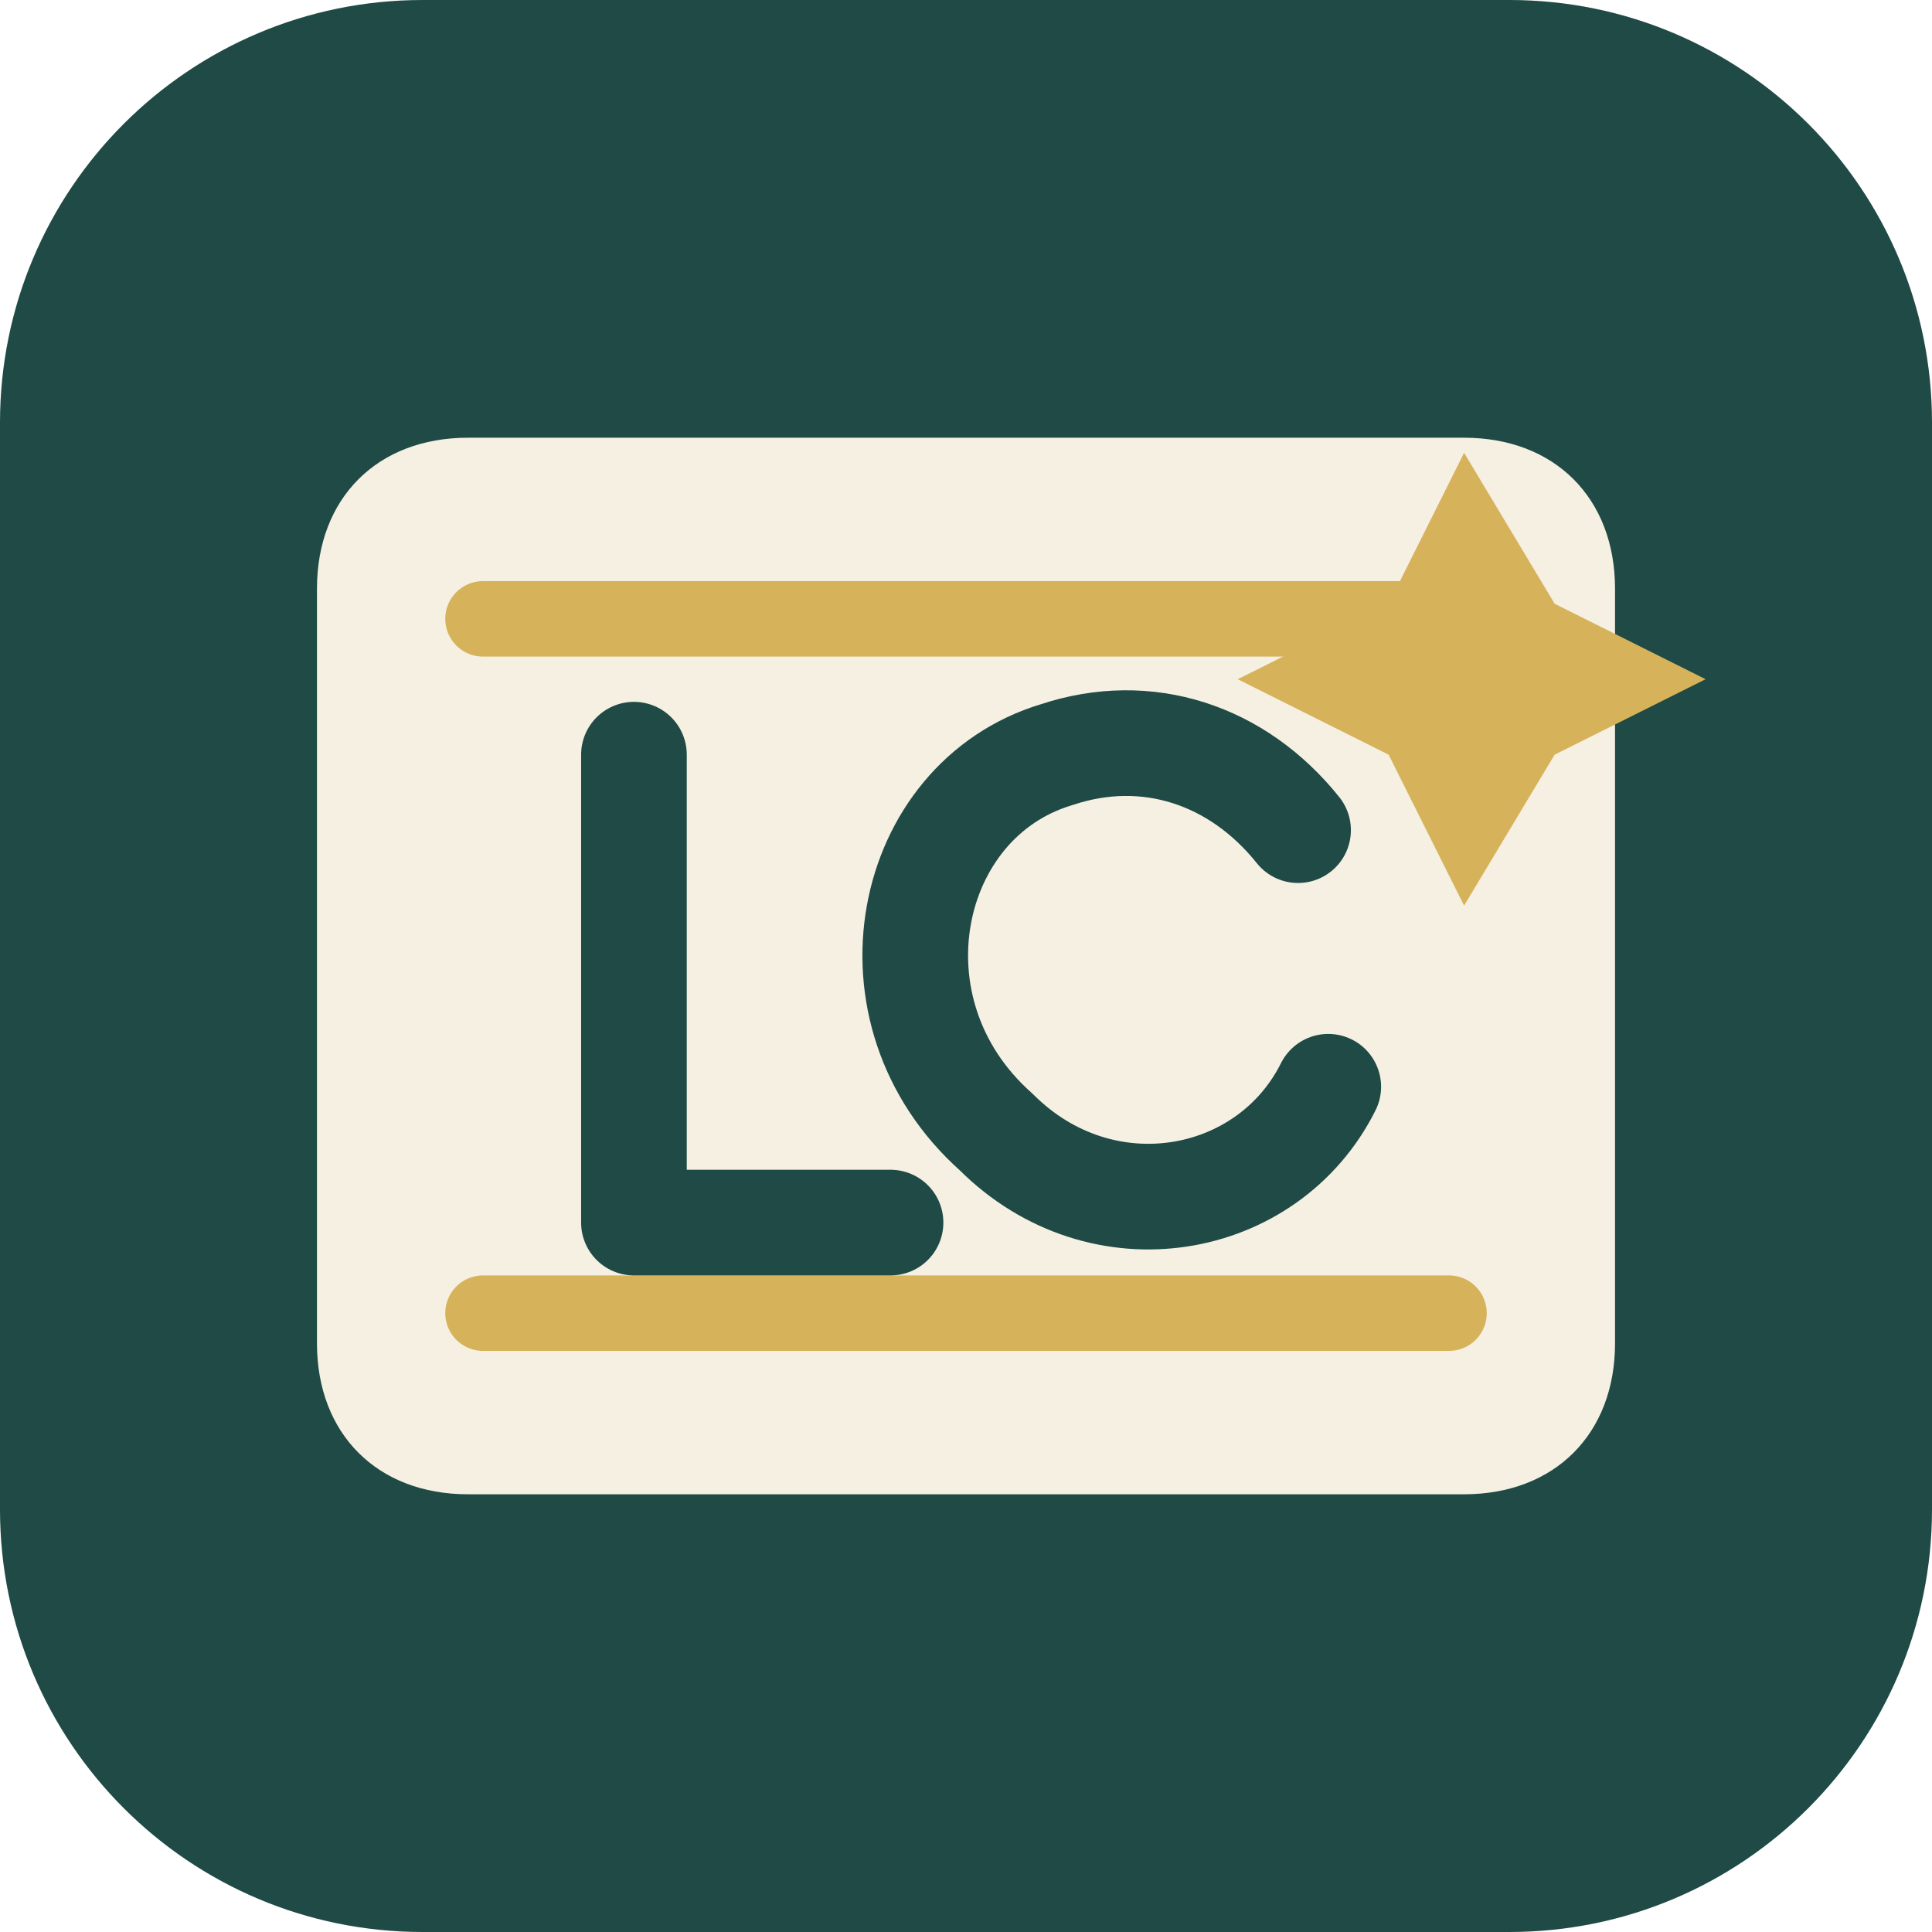
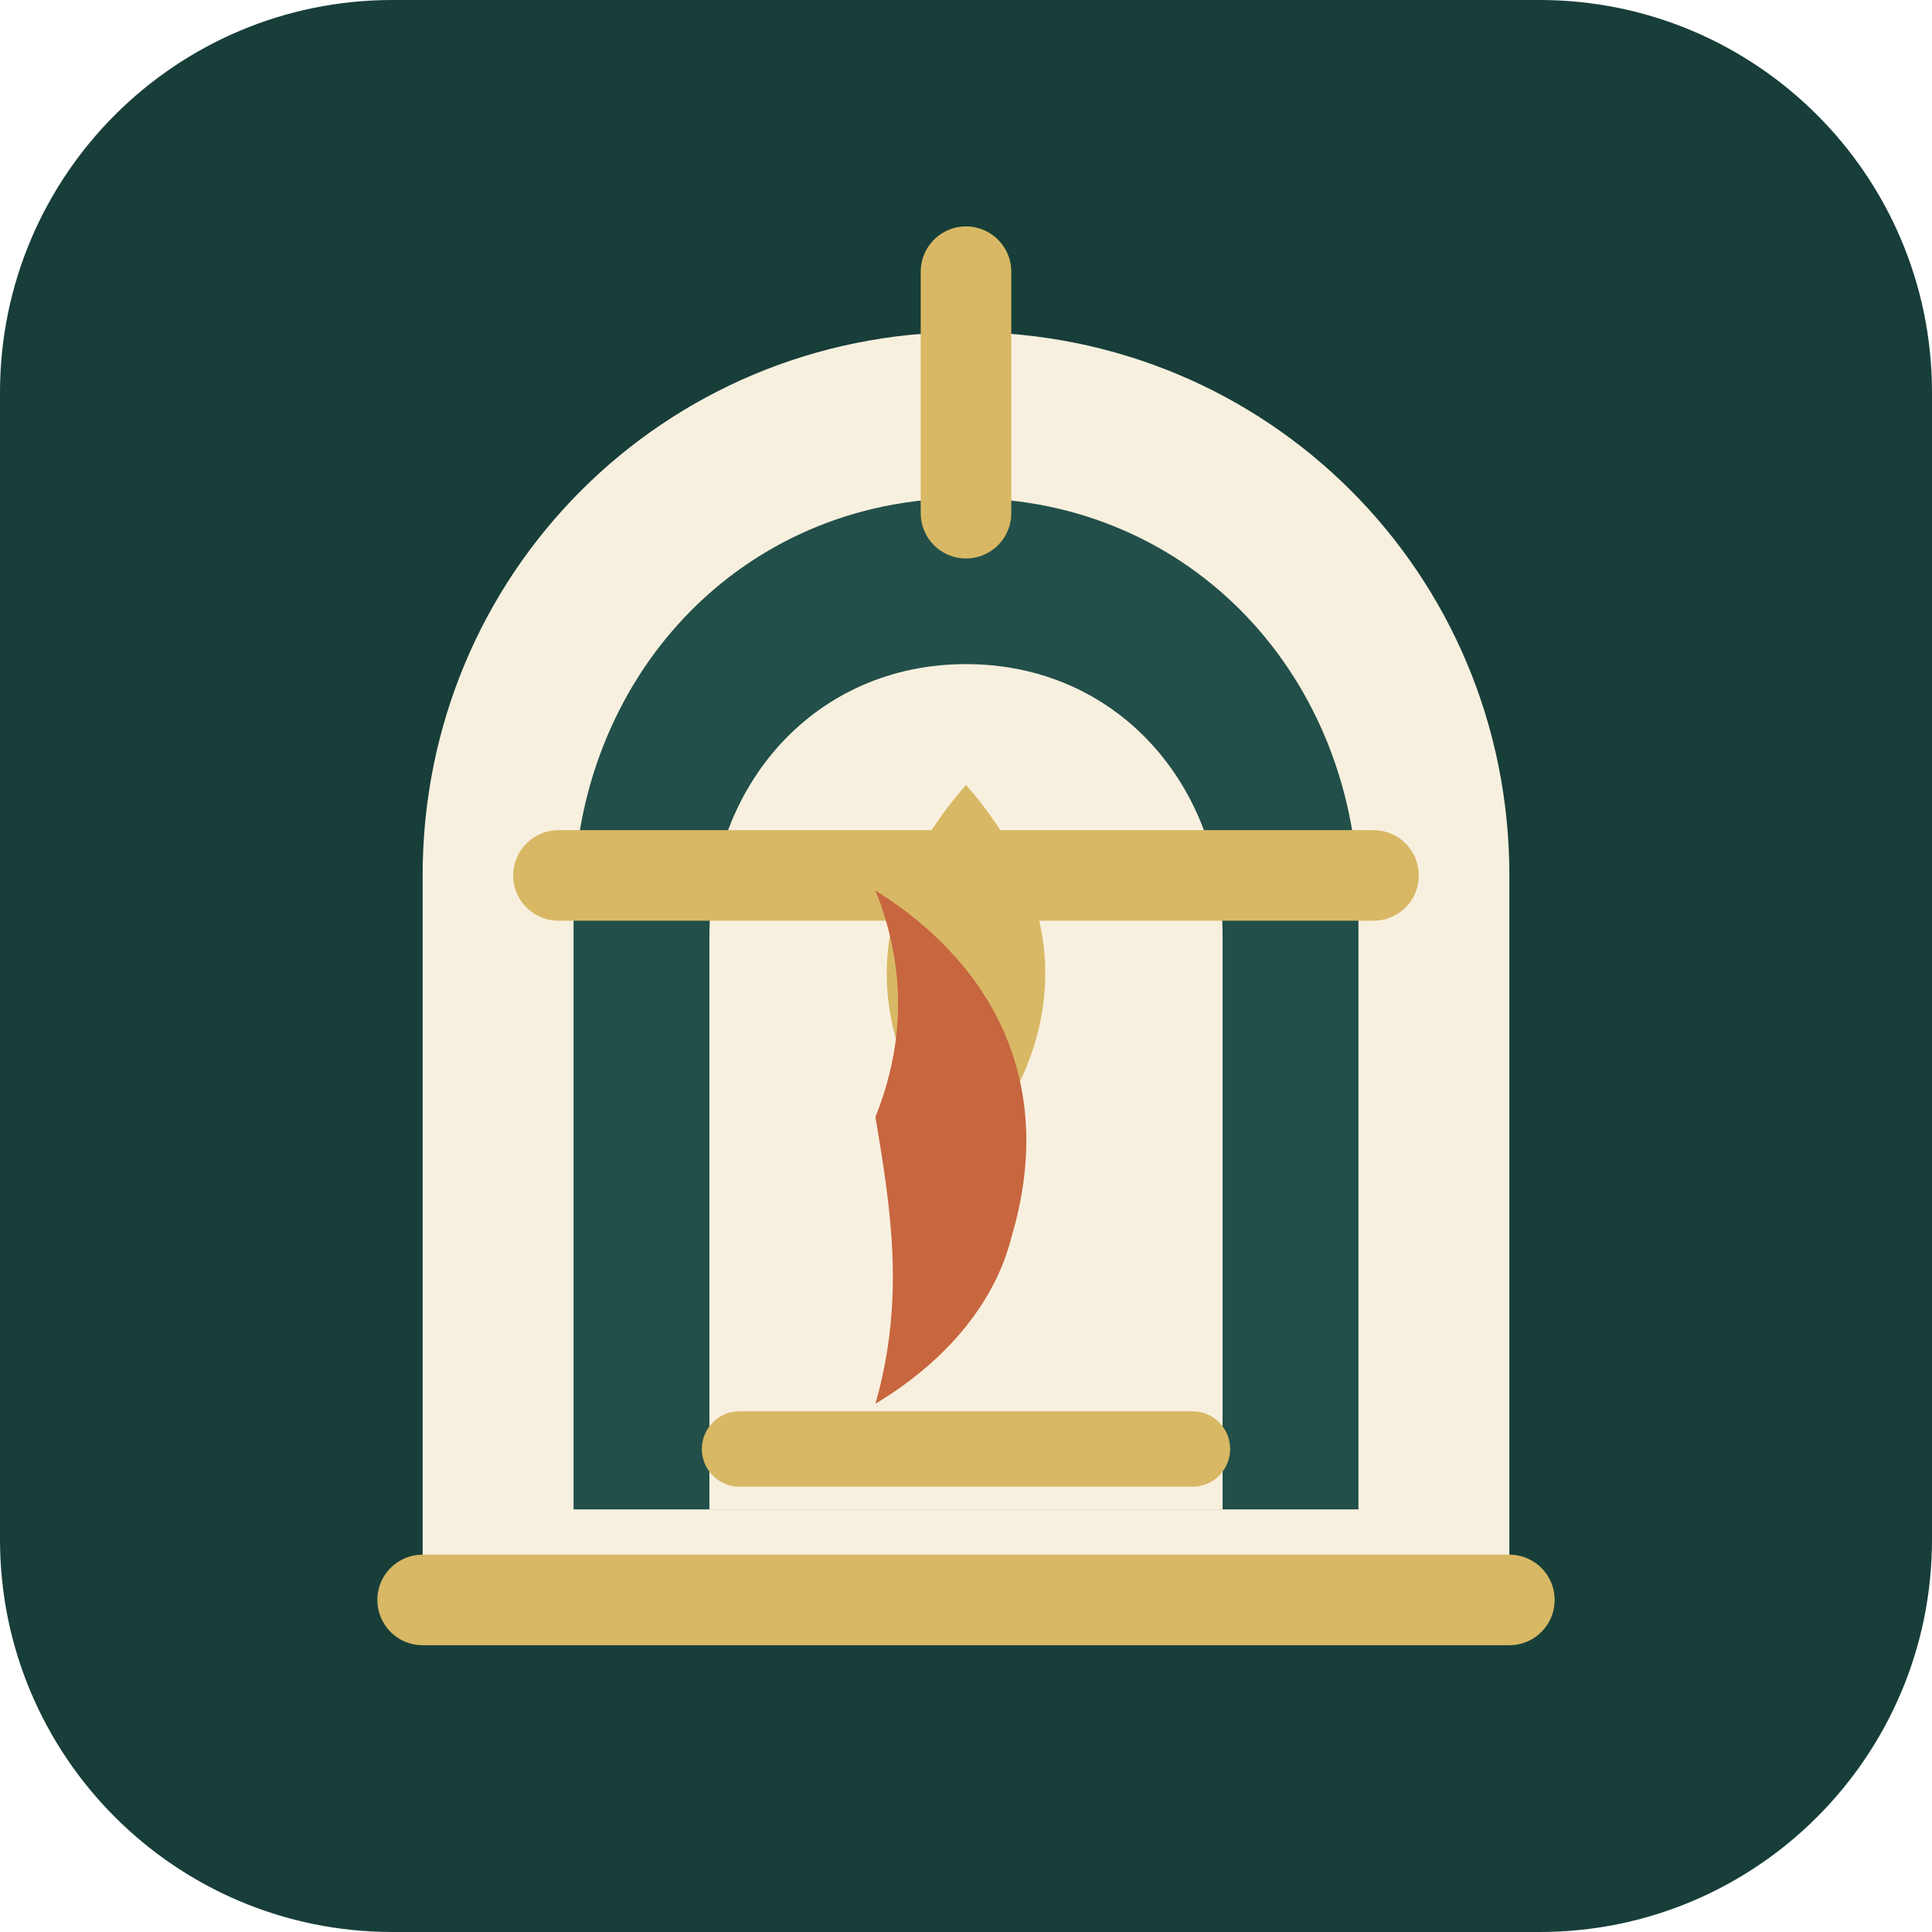
<svg xmlns="http://www.w3.org/2000/svg" viewBox="0 0 128 128">
-   <rect width="128" height="128" rx="28" fill="#1F4A45" />
-   <path d="M31 29h66c6 0 10 4 10 10v50c0 6-4 10-10 10H31c-6 0-10-4-10-10V39c0-6 4-10 10-10Z" fill="#F6F0E3" />
-   <path d="M32 41h64M32 87h64" stroke="#D6B35A" stroke-width="5" stroke-linecap="round" />
-   <path d="M42 50v31h17" fill="none" stroke="#1F4A45" stroke-width="7" stroke-linecap="round" stroke-linejoin="round" />
-   <path d="M86 55c-4-5-10-7-16-5-10 3-13 17-4 25 7 7 18 5 22-3" fill="none" stroke="#1F4A45" stroke-width="7" stroke-linecap="round" stroke-linejoin="round" />
-   <path d="M97 30l6 10 10 5-10 5-6 10-5-10-10-5 10-5 5-10Z" fill="#D6B35A" />
+   <rect width="128" height="128" rx="26" fill="#173E39" />
+   <path d="M28 106V58c0-20 16-36 36-36s36 16 36 36v48Z" fill="#F8F0DF" />
+   <path d="M38 100V60c0-15 11-27 26-27s26 12 26 27v40Z" fill="#224F49" />
+   <path d="M47 100V62c0-10 7-18 17-18s17 8 17 18v38Z" fill="#F8F0DF" />
+   <path d="M64 18v16M28 106h72M37 58h54" fill="none" stroke="#D8B864" stroke-width="6" stroke-linecap="round" />
+   <path d="M64 52c7 8 7 17 0 25-7-8-7-17 0-25Z" fill="#D8B864" />
+   <path d="M58 74c2-5 2-10 0-15 8 5 12 13 9 23-1 4-4 8-9 11 2-7 1-13 0-19Z" fill="#C7663F" />
+   <path d="M49 96h30" fill="none" stroke="#D8B864" stroke-width="5" stroke-linecap="round" />
</svg>
